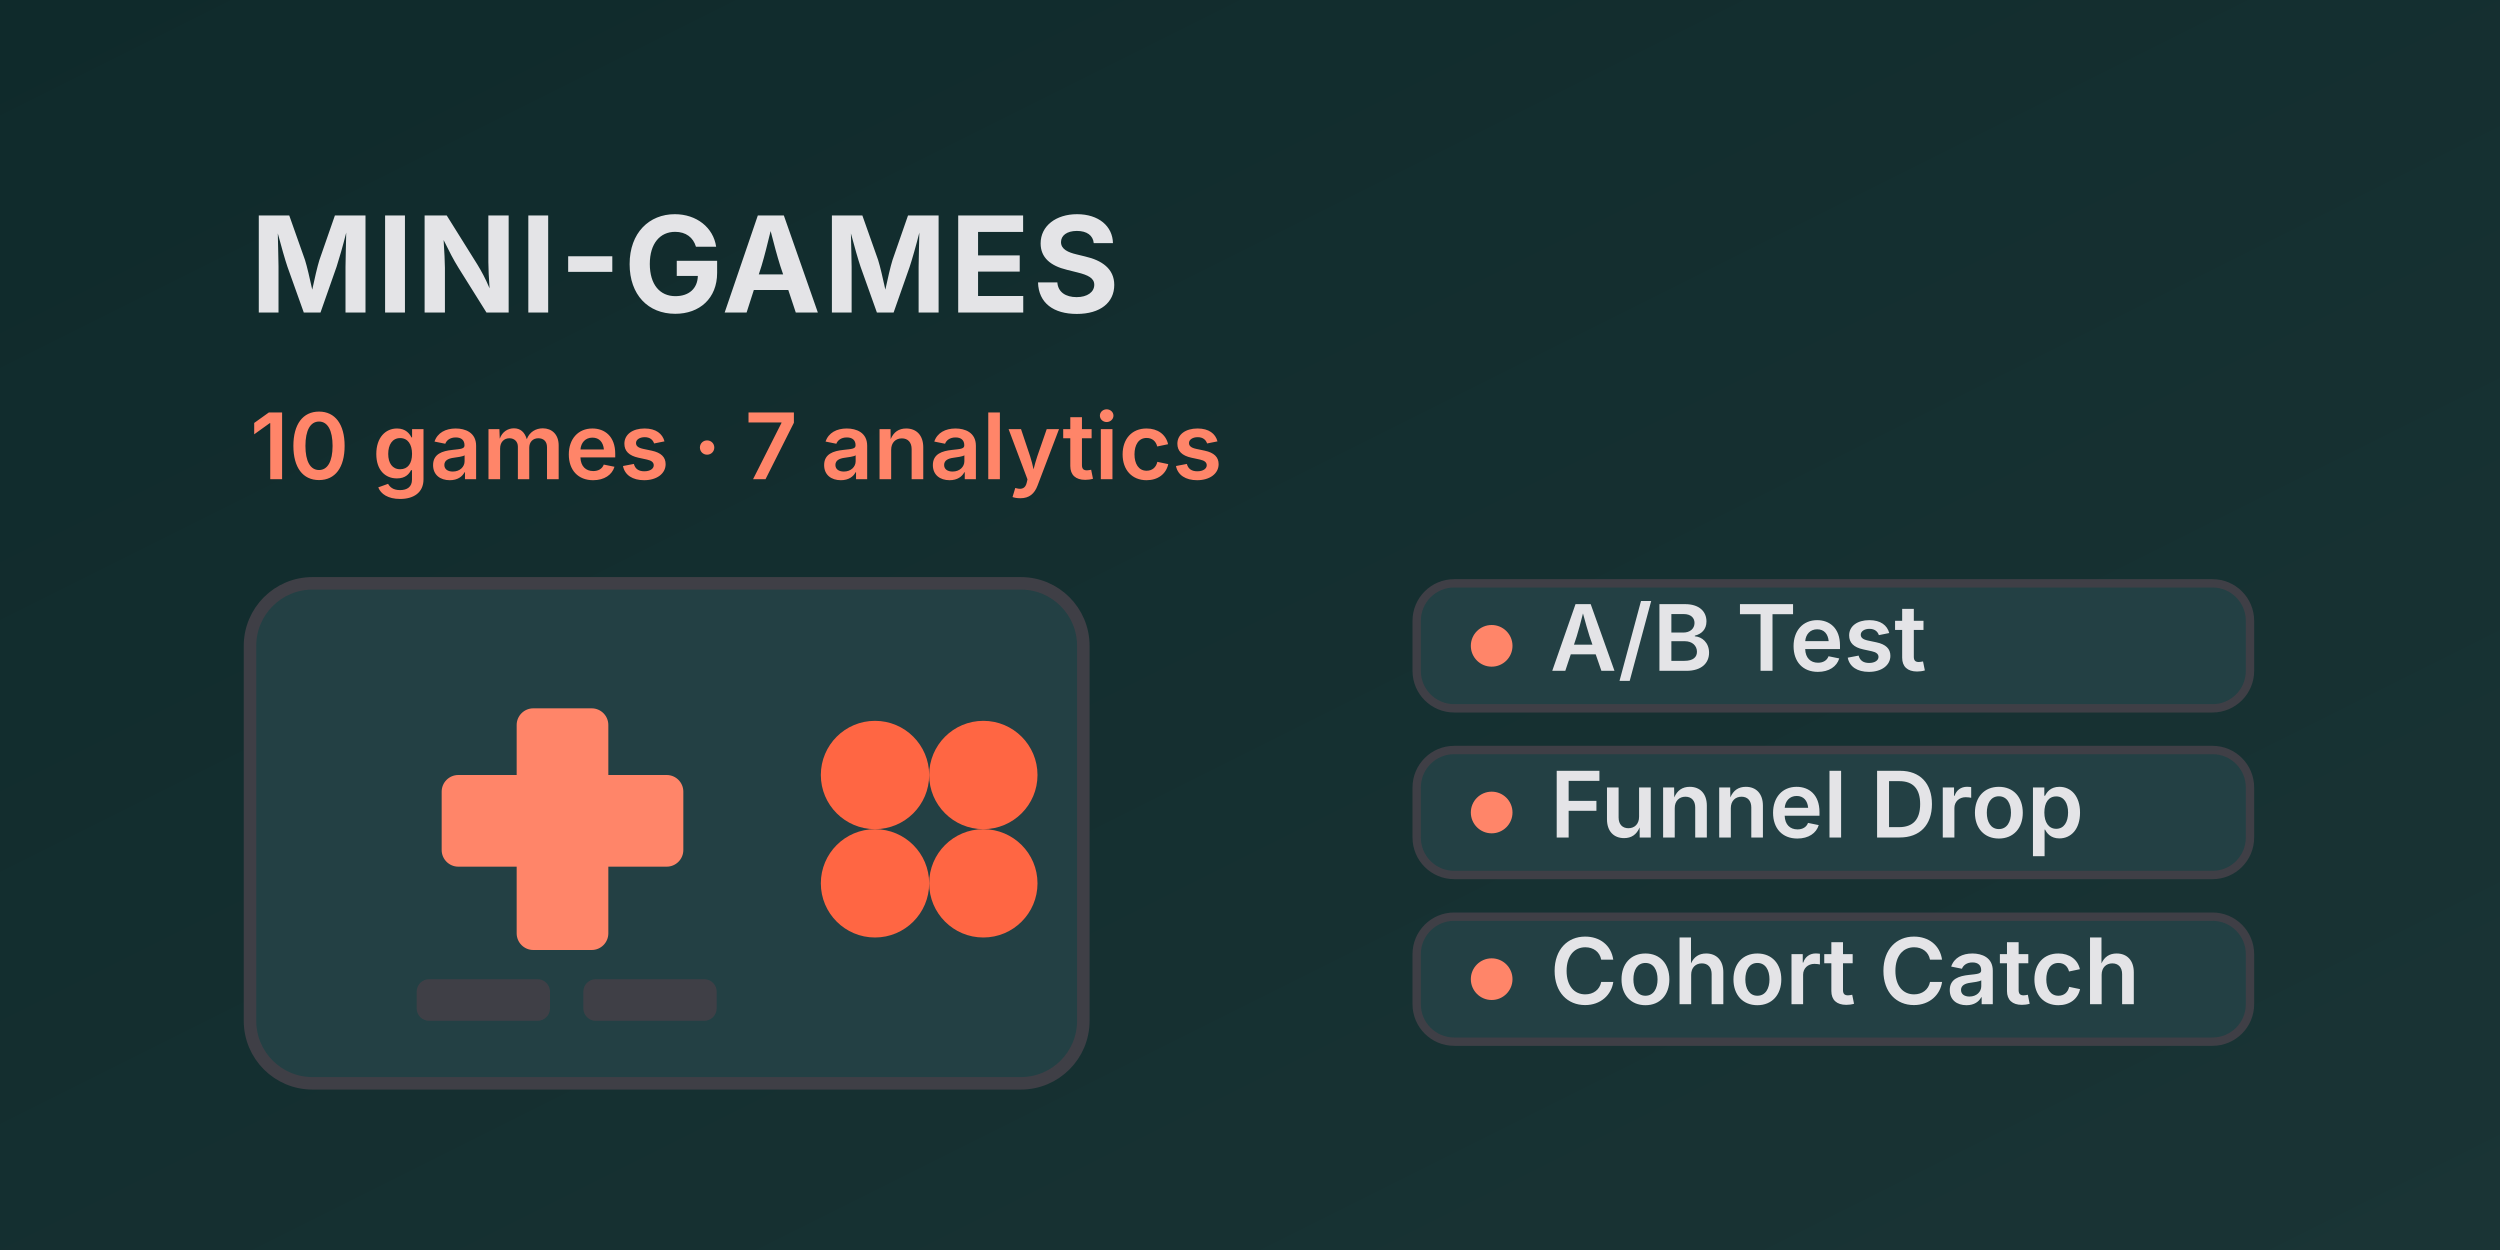
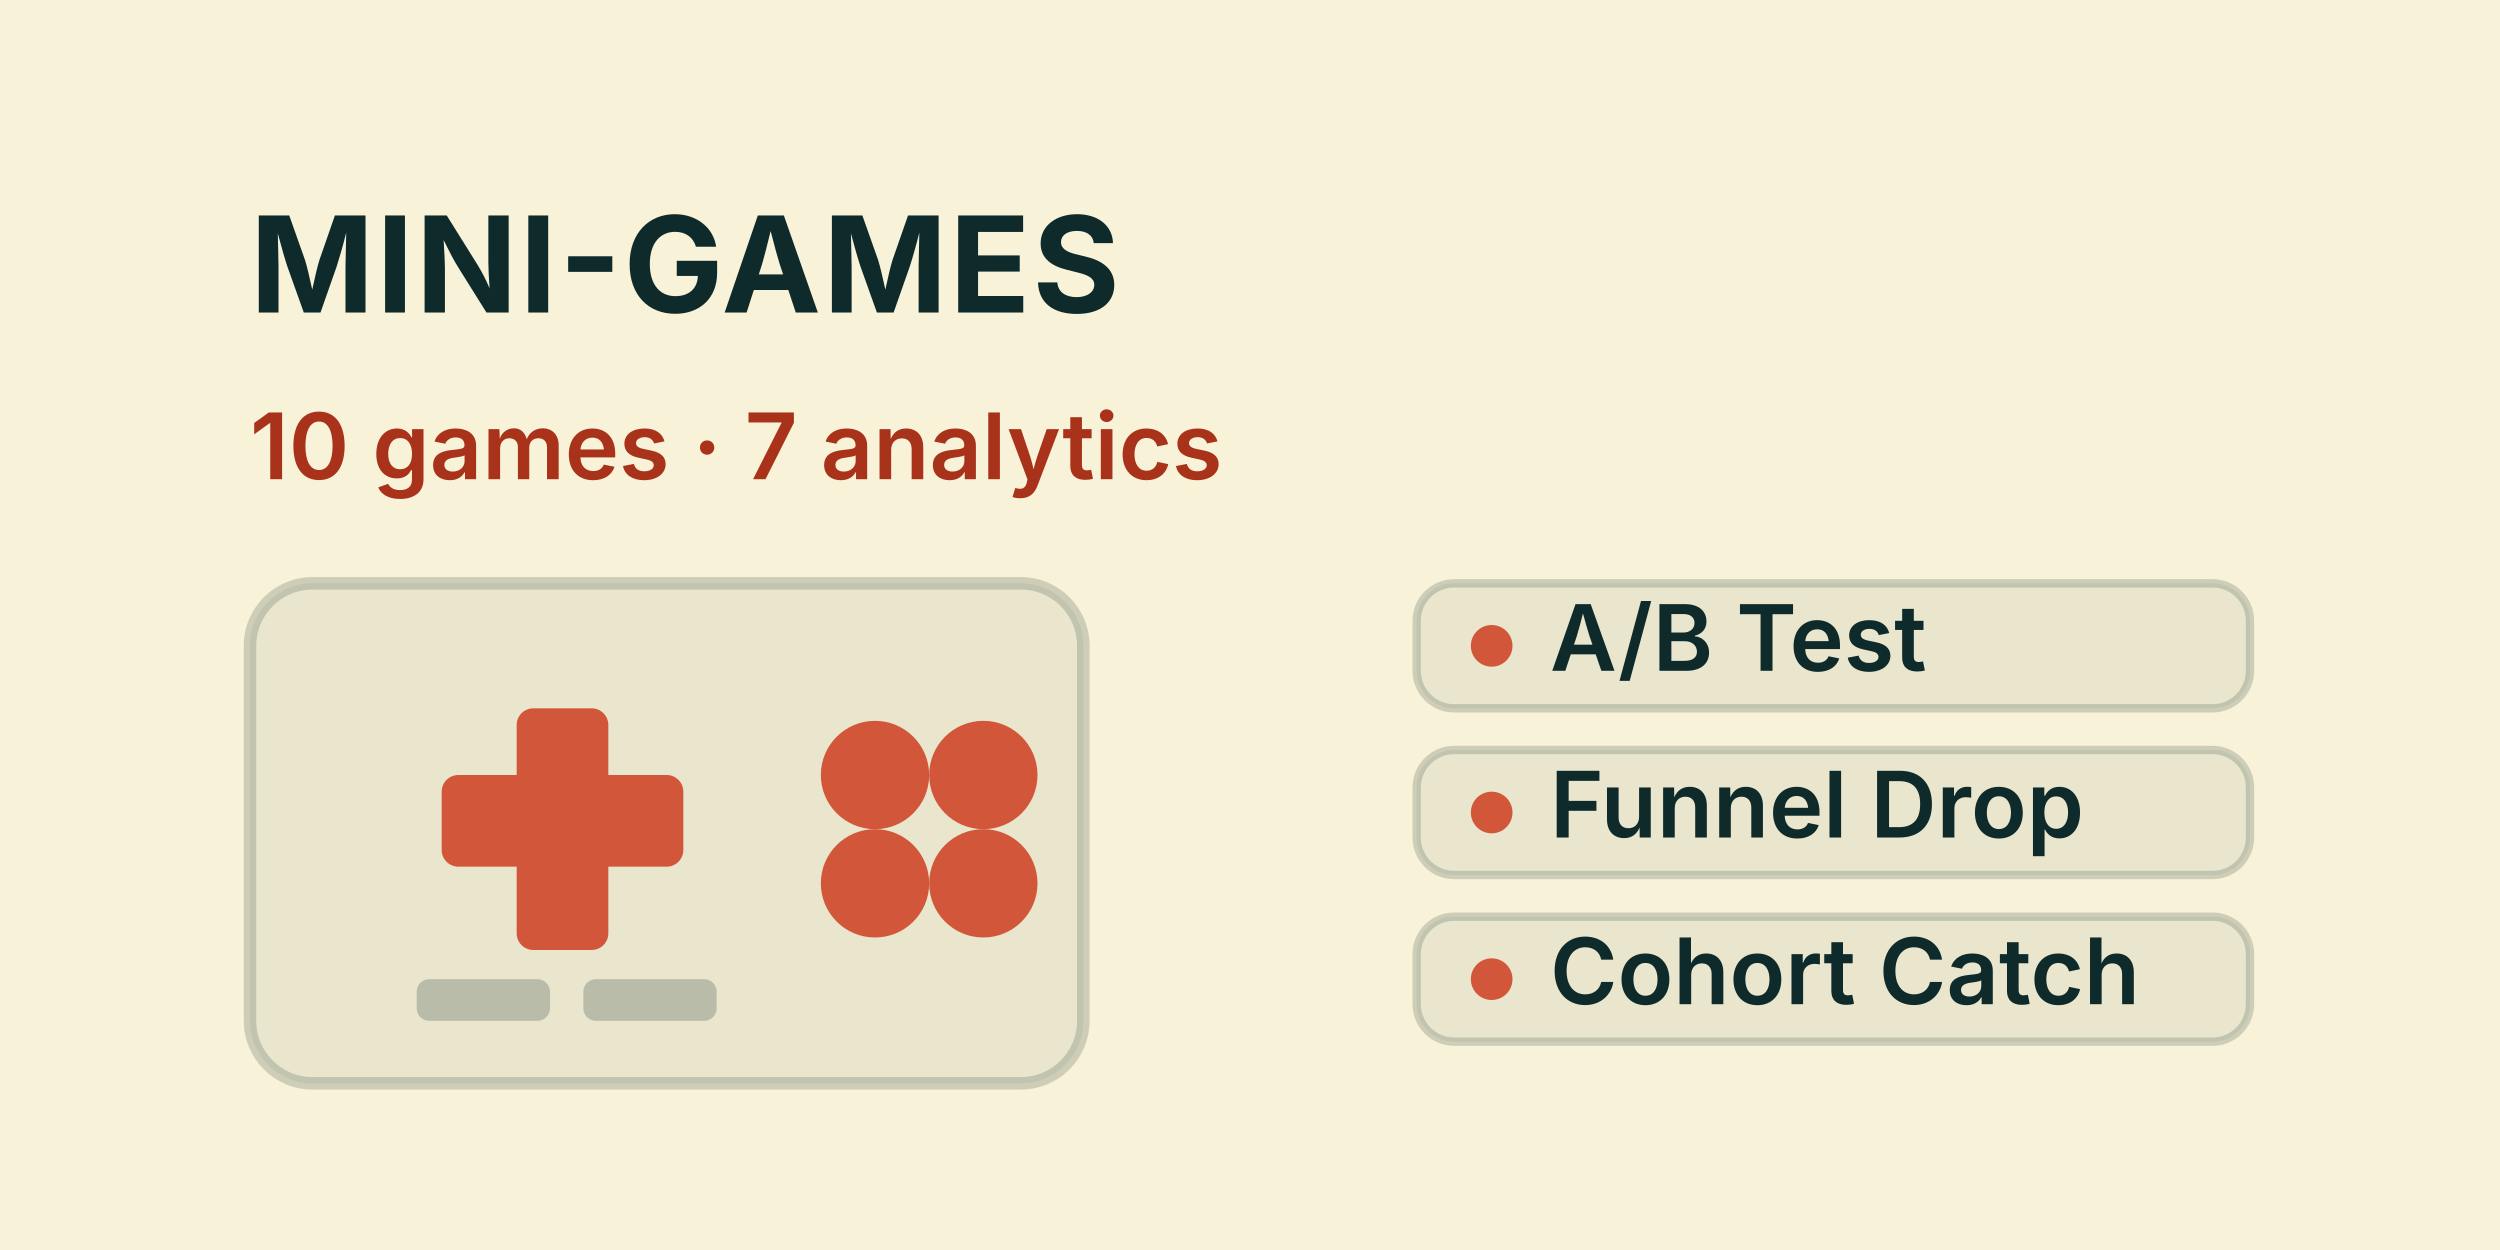
<svg xmlns="http://www.w3.org/2000/svg" viewBox="0 0 1200 600" role="img" aria-label="Browser mini-games analytics arcade: gamepad with analytics game chips">
  <defs>
    <linearGradient id="games-bg" x1="0" y1="0" x2="1" y2="1">
      <stop offset="0" stop-color="#0f2a2b" />
      <stop offset="1" stop-color="#1a3435" />
    </linearGradient>
    <linearGradient id="games-accent" x1="0" y1="0" x2="0" y2="1">
-       <stop offset="0" stop-color="#ff8569" />
-       <stop offset="1" stop-color="#ff6643" />
+       <stop offset="0" stop-color="#ffa68a" />
+       <stop offset="1" stop-color="#ff8569" />
    </linearGradient>
  </defs>
-   <rect width="1200" height="600" fill="url(#games-bg)" />
-   <text x="120" y="150" fill="#e4e4e7" font-family="Inter, system-ui, sans-serif" font-size="64" font-weight="700" letter-spacing="1">MINI-GAMES</text>
-   <text x="120" y="230" fill="#ff8569" font-family="Inter, system-ui, sans-serif" font-size="44" font-weight="600">10 games · 7 analytics</text>
+   <rect width="1200" height="600" fill="#f8f2d8" />
+   <text x="120" y="150" fill="#0f2a2b" font-family="Inter, system-ui, sans-serif" font-size="64" font-weight="700" letter-spacing="1">MINI-GAMES</text>
+   <text x="120" y="230" fill="#a8331a" font-family="Inter, system-ui, sans-serif" font-size="44" font-weight="600">10 games · 7 analytics</text>
  <g>
-     <rect x="120" y="280" width="400" height="240" rx="30" fill="#234044" stroke="#3f3f46" stroke-width="6" />
-     <rect x="248" y="340" width="44" height="116" rx="8" fill="#ff8569" />
-     <rect x="212" y="372" width="116" height="44" rx="8" fill="#ff8569" />
-     <circle cx="420" cy="372" r="26" fill="#ff6643" />
-     <circle cx="472" cy="372" r="26" fill="#ff6643" />
-     <circle cx="420" cy="424" r="26" fill="#ff6643" />
-     <circle cx="472" cy="424" r="26" fill="#ff6643" />
-     <rect x="200" y="470" width="64" height="20" rx="6" fill="#3f3f46" />
-     <rect x="280" y="470" width="64" height="20" rx="6" fill="#3f3f46" />
+     <rect x="120" y="280" width="400" height="240" rx="30" fill="#0f2a2b" fill-opacity="0.06" stroke="#0f2a2b" stroke-opacity="0.18" stroke-width="6" />
+     <rect x="248" y="340" width="44" height="116" rx="8" fill="#d2573a" />
+     <rect x="212" y="372" width="116" height="44" rx="8" fill="#d2573a" />
+     <circle cx="420" cy="372" r="26" fill="#d2573a" />
+     <circle cx="472" cy="372" r="26" fill="#d2573a" />
+     <circle cx="420" cy="424" r="26" fill="#d2573a" />
+     <circle cx="472" cy="424" r="26" fill="#d2573a" />
+     <rect x="200" y="470" width="64" height="20" rx="6" fill="#0f2a2b" fill-opacity="0.22" />
+     <rect x="280" y="470" width="64" height="20" rx="6" fill="#0f2a2b" fill-opacity="0.22" />
  </g>
  <g>
-     <rect x="680" y="280" width="400" height="60" rx="18" fill="#234044" stroke="#3f3f46" stroke-width="4" />
-     <circle cx="716" cy="310" r="10" fill="#ff8569" />
-     <text x="744" y="322" fill="#e4e4e7" font-family="Inter, system-ui, sans-serif" font-size="44" font-weight="600">A/B Test</text>
-     <rect x="680" y="360" width="400" height="60" rx="18" fill="#234044" stroke="#3f3f46" stroke-width="4" />
-     <circle cx="716" cy="390" r="10" fill="#ff8569" />
-     <text x="744" y="402" fill="#e4e4e7" font-family="Inter, system-ui, sans-serif" font-size="44" font-weight="600">Funnel Drop</text>
-     <rect x="680" y="440" width="400" height="60" rx="18" fill="#234044" stroke="#3f3f46" stroke-width="4" />
-     <circle cx="716" cy="470" r="10" fill="#ff8569" />
-     <text x="744" y="482" fill="#e4e4e7" font-family="Inter, system-ui, sans-serif" font-size="44" font-weight="600">Cohort Catch</text>
+     <rect x="680" y="280" width="400" height="60" rx="18" fill="#0f2a2b" fill-opacity="0.06" stroke="#0f2a2b" stroke-opacity="0.18" stroke-width="4" />
+     <circle cx="716" cy="310" r="10" fill="#d2573a" />
+     <text x="744" y="322" fill="#0f2a2b" font-family="Inter, system-ui, sans-serif" font-size="44" font-weight="600">A/B Test</text>
+     <rect x="680" y="360" width="400" height="60" rx="18" fill="#0f2a2b" fill-opacity="0.06" stroke="#0f2a2b" stroke-opacity="0.18" stroke-width="4" />
+     <circle cx="716" cy="390" r="10" fill="#d2573a" />
+     <text x="744" y="402" fill="#0f2a2b" font-family="Inter, system-ui, sans-serif" font-size="44" font-weight="600">Funnel Drop</text>
+     <rect x="680" y="440" width="400" height="60" rx="18" fill="#0f2a2b" fill-opacity="0.06" stroke="#0f2a2b" stroke-opacity="0.18" stroke-width="4" />
+     <circle cx="716" cy="470" r="10" fill="#d2573a" />
+     <text x="744" y="482" fill="#0f2a2b" font-family="Inter, system-ui, sans-serif" font-size="44" font-weight="600">Cohort Catch</text>
  </g>
</svg>
